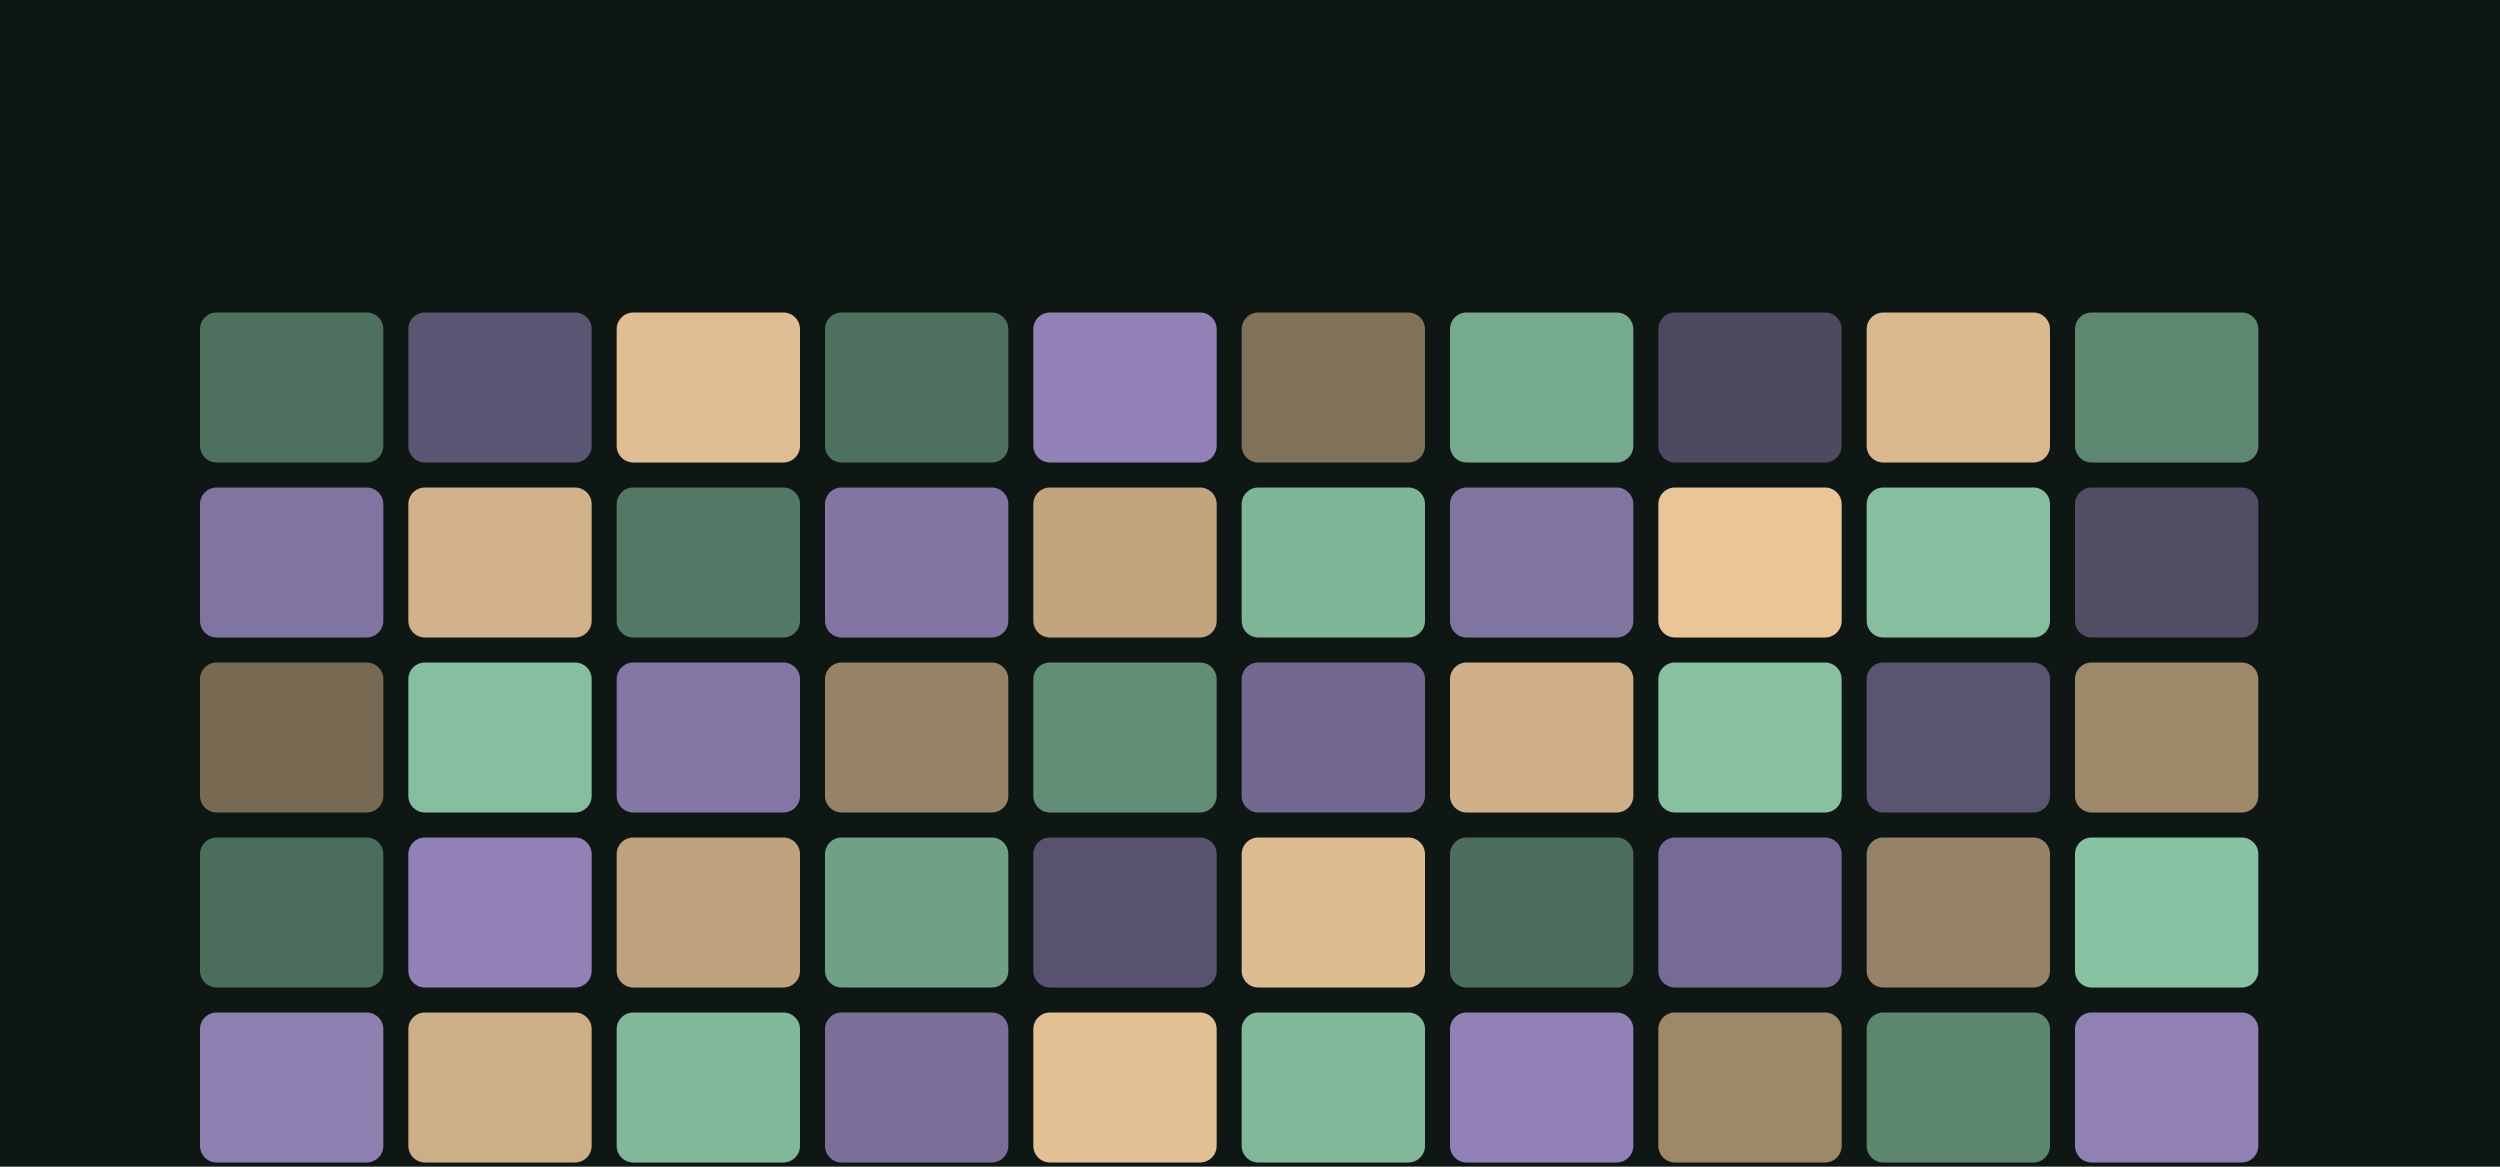
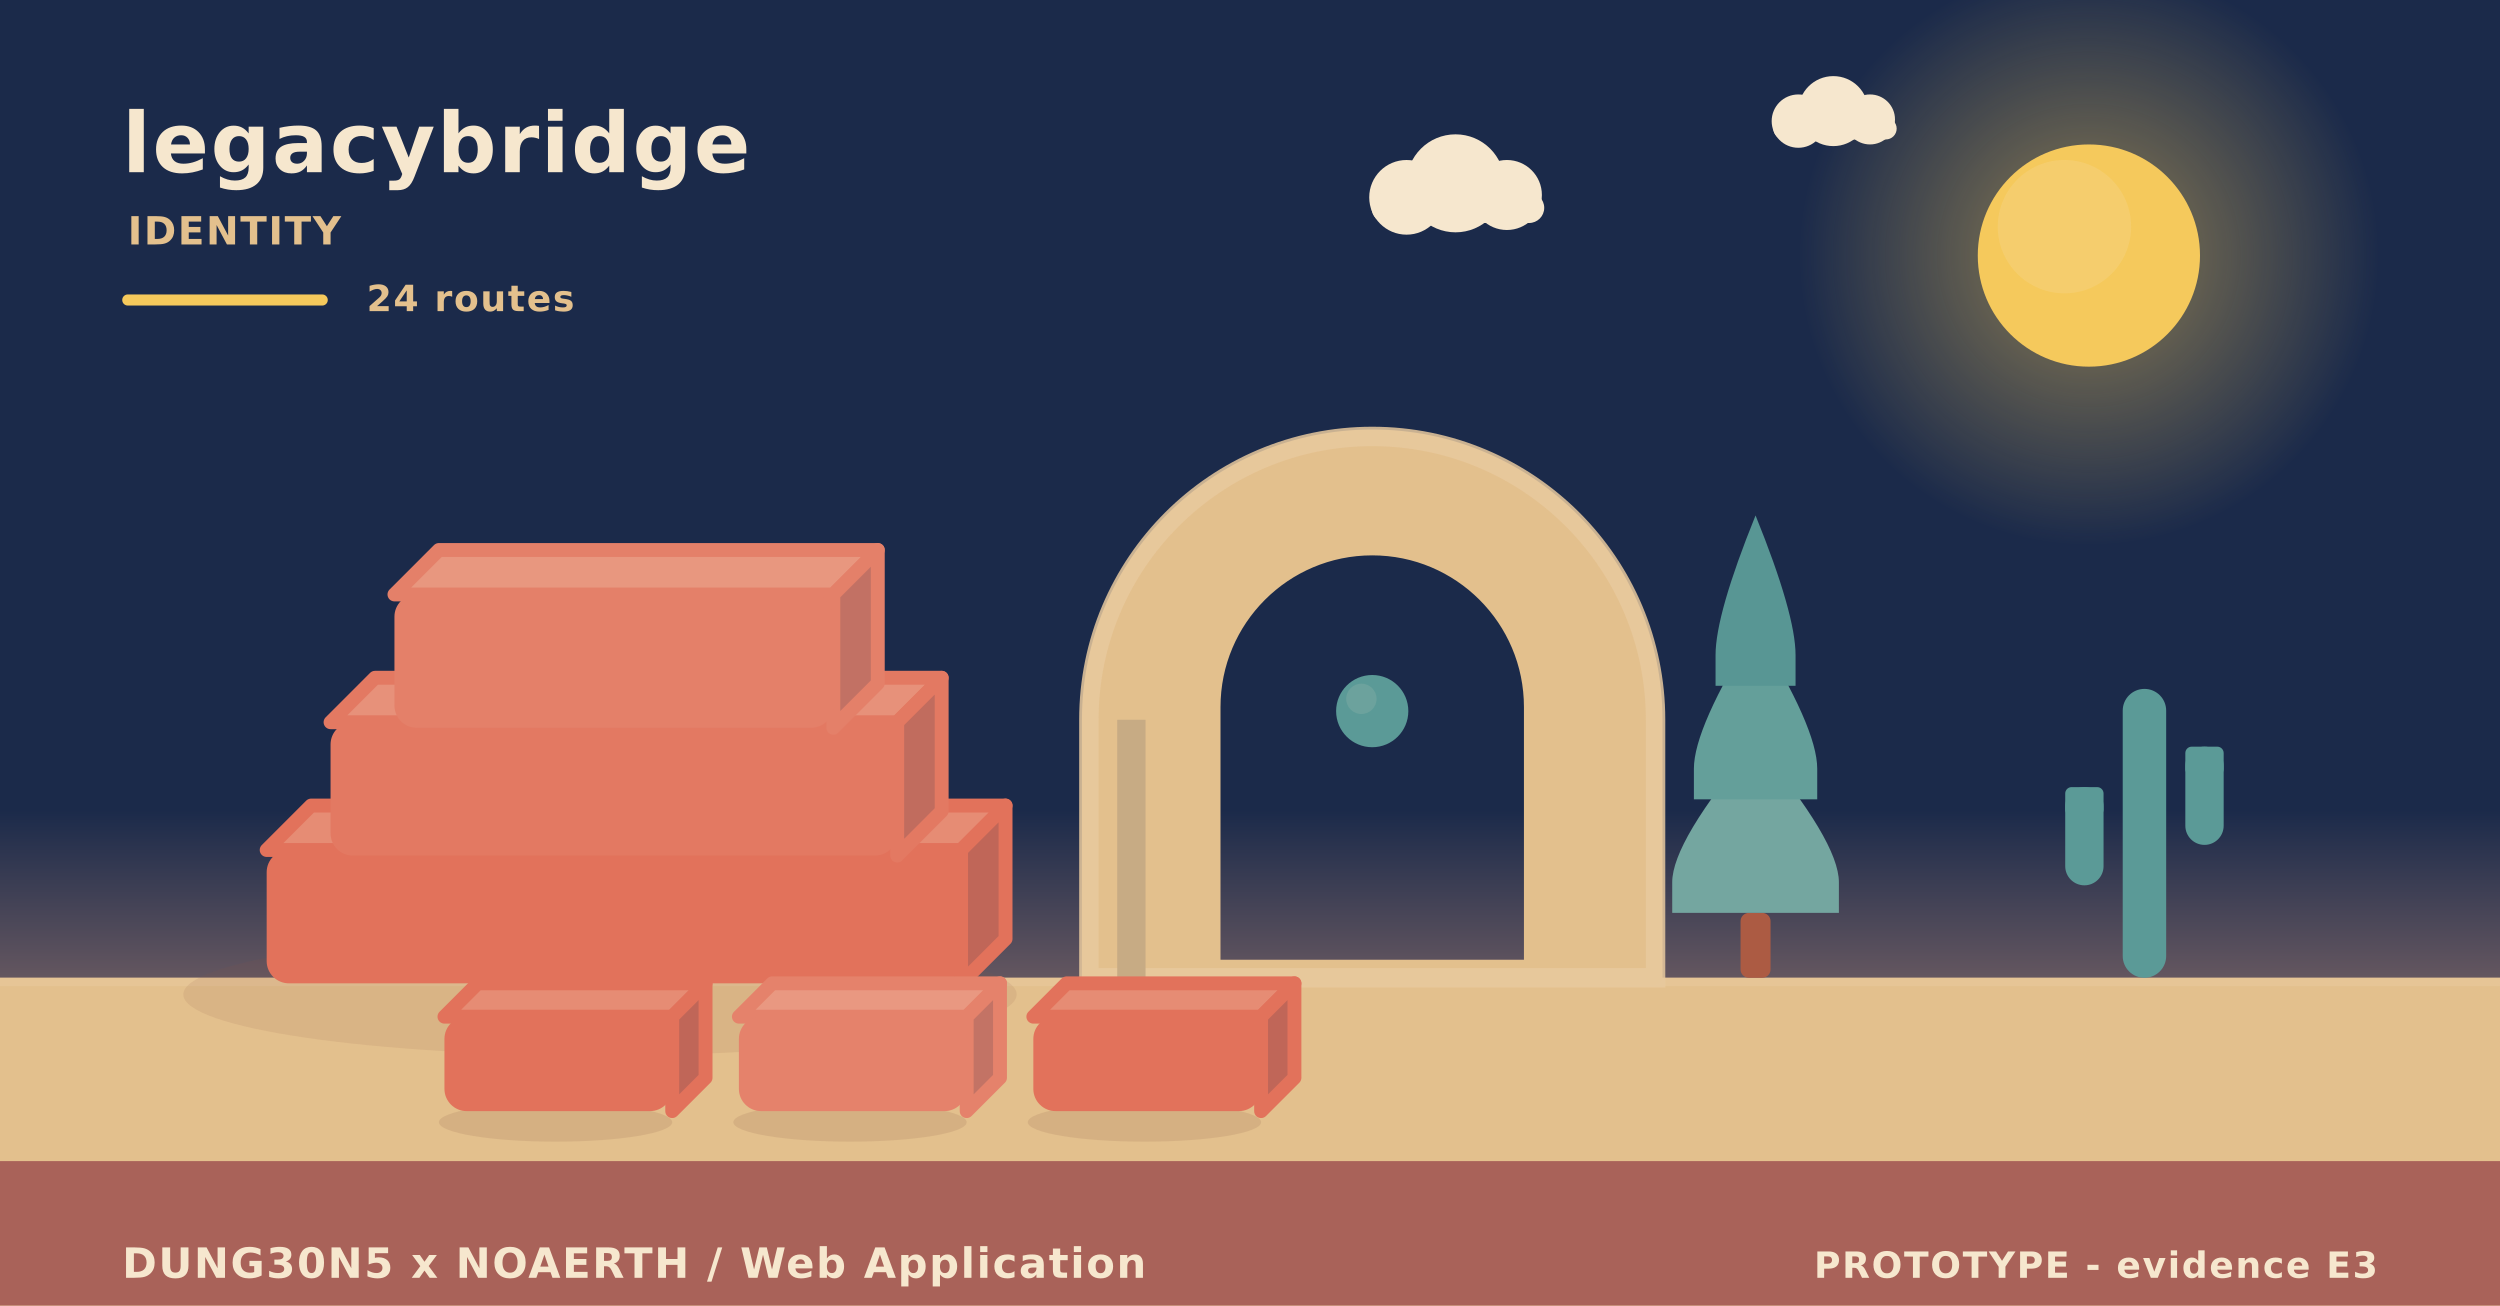
- <svg xmlns="http://www.w3.org/2000/svg" viewBox="0 0 1200 560" width="1200" height="560" role="img" aria-label="legacybridge hero">
-   <rect width="1200" height="560" fill="#0f1714" />
-   <defs>
-     <linearGradient id="gh" x1="0" y1="0" x2="1" y2="1">
-       <stop offset="0%" stop-color="#95d5b2" />
-       <stop offset="100%" stop-color="#b8a1e6" />
-     </linearGradient>
-   </defs>
-   <rect x="96.00" y="150.00" width="88.00" height="72.00" rx="8.00" fill="#95d5b2" opacity="0.47" />
-   <rect x="196.00" y="150.00" width="88.00" height="72.00" rx="8.00" fill="#b8a1e6" opacity="0.45" />
-   <rect x="296.00" y="150.00" width="88.00" height="72.00" rx="8.00" fill="#ffd6a5" opacity="0.87" />
-   <rect x="396.00" y="150.00" width="88.00" height="72.00" rx="8.00" fill="#95d5b2" opacity="0.47" />
-   <rect x="496.00" y="150.00" width="88.00" height="72.00" rx="8.00" fill="#b8a1e6" opacity="0.77" />
-   <rect x="596.00" y="150.00" width="88.00" height="72.00" rx="8.00" fill="#ffd6a5" opacity="0.47" />
-   <rect x="696.00" y="150.00" width="88.00" height="72.00" rx="8.00" fill="#95d5b2" opacity="0.77" />
-   <rect x="796.00" y="150.00" width="88.00" height="72.00" rx="8.00" fill="#b8a1e6" opacity="0.36" />
-   <rect x="896.00" y="150.00" width="88.00" height="72.00" rx="8.00" fill="#ffd6a5" opacity="0.85" />
-   <rect x="996.00" y="150.00" width="88.00" height="72.00" rx="8.00" fill="#95d5b2" opacity="0.59" />
-   <rect x="96.00" y="234.00" width="88.00" height="72.00" rx="8.00" fill="#b8a1e6" opacity="0.67" />
-   <rect x="196.00" y="234.00" width="88.00" height="72.00" rx="8.00" fill="#ffd6a5" opacity="0.81" />
-   <rect x="296.00" y="234.00" width="88.00" height="72.00" rx="8.00" fill="#95d5b2" opacity="0.51" />
-   <rect x="396.00" y="234.00" width="88.00" height="72.00" rx="8.00" fill="#b8a1e6" opacity="0.68" />
-   <rect x="496.00" y="234.00" width="88.00" height="72.00" rx="8.00" fill="#ffd6a5" opacity="0.74" />
-   <rect x="596.00" y="234.00" width="88.00" height="72.00" rx="8.00" fill="#95d5b2" opacity="0.83" />
-   <rect x="696.00" y="234.00" width="88.00" height="72.00" rx="8.00" fill="#b8a1e6" opacity="0.67" />
-   <rect x="796.00" y="234.00" width="88.00" height="72.00" rx="8.00" fill="#ffd6a5" opacity="0.91" />
-   <rect x="896.00" y="234.00" width="88.00" height="72.00" rx="8.00" fill="#95d5b2" opacity="0.88" />
-   <rect x="996.00" y="234.00" width="88.00" height="72.00" rx="8.00" fill="#b8a1e6" opacity="0.39" />
-   <rect x="96.00" y="318.00" width="88.00" height="72.00" rx="8.00" fill="#ffd6a5" opacity="0.43" />
-   <rect x="196.00" y="318.00" width="88.00" height="72.00" rx="8.00" fill="#95d5b2" opacity="0.88" />
-   <rect x="296.00" y="318.00" width="88.00" height="72.00" rx="8.00" fill="#b8a1e6" opacity="0.69" />
-   <rect x="396.00" y="318.00" width="88.00" height="72.00" rx="8.00" fill="#ffd6a5" opacity="0.56" />
-   <rect x="496.00" y="318.00" width="88.00" height="72.00" rx="8.00" fill="#95d5b2" opacity="0.62" />
-   <rect x="596.00" y="318.00" width="88.00" height="72.00" rx="8.00" fill="#b8a1e6" opacity="0.59" />
-   <rect x="696.00" y="318.00" width="88.00" height="72.00" rx="8.00" fill="#ffd6a5" opacity="0.80" />
-   <rect x="796.00" y="318.00" width="88.00" height="72.00" rx="8.00" fill="#95d5b2" opacity="0.89" />
-   <rect x="896.00" y="318.00" width="88.00" height="72.00" rx="8.00" fill="#b8a1e6" opacity="0.44" />
-   <rect x="996.00" y="318.00" width="88.00" height="72.00" rx="8.00" fill="#ffd6a5" opacity="0.59" />
-   <rect x="96.00" y="402.00" width="88.00" height="72.00" rx="8.00" fill="#95d5b2" opacity="0.45" />
-   <rect x="196.00" y="402.00" width="88.00" height="72.00" rx="8.00" fill="#b8a1e6" opacity="0.77" />
-   <rect x="296.00" y="402.00" width="88.00" height="72.00" rx="8.00" fill="#ffd6a5" opacity="0.73" />
-   <rect x="396.00" y="402.00" width="88.00" height="72.00" rx="8.00" fill="#95d5b2" opacity="0.72" />
-   <rect x="496.00" y="402.00" width="88.00" height="72.00" rx="8.00" fill="#b8a1e6" opacity="0.43" />
-   <rect x="596.00" y="402.00" width="88.00" height="72.00" rx="8.00" fill="#ffd6a5" opacity="0.86" />
-   <rect x="696.00" y="402.00" width="88.00" height="72.00" rx="8.00" fill="#95d5b2" opacity="0.46" />
-   <rect x="796.00" y="402.00" width="88.00" height="72.00" rx="8.00" fill="#b8a1e6" opacity="0.61" />
-   <rect x="896.00" y="402.00" width="88.00" height="72.00" rx="8.00" fill="#ffd6a5" opacity="0.56" />
-   <rect x="996.00" y="402.00" width="88.00" height="72.00" rx="8.00" fill="#95d5b2" opacity="0.90" />
-   <rect x="96.00" y="486.00" width="88.00" height="72.00" rx="8.00" fill="#b8a1e6" opacity="0.75" />
-   <rect x="196.00" y="486.00" width="88.00" height="72.00" rx="8.00" fill="#ffd6a5" opacity="0.79" />
-   <rect x="296.00" y="486.00" width="88.00" height="72.00" rx="8.00" fill="#95d5b2" opacity="0.85" />
-   <rect x="396.00" y="486.00" width="88.00" height="72.00" rx="8.00" fill="#b8a1e6" opacity="0.64" />
-   <rect x="496.00" y="486.00" width="88.00" height="72.00" rx="8.00" fill="#ffd6a5" opacity="0.88" />
-   <rect x="596.00" y="486.00" width="88.00" height="72.00" rx="8.00" fill="#95d5b2" opacity="0.84" />
-   <rect x="696.00" y="486.00" width="88.00" height="72.00" rx="8.00" fill="#b8a1e6" opacity="0.77" />
-   <rect x="796.00" y="486.00" width="88.00" height="72.00" rx="8.00" fill="#ffd6a5" opacity="0.59" />
-   <rect x="896.00" y="486.00" width="88.00" height="72.00" rx="8.00" fill="#95d5b2" opacity="0.58" />
-   <rect x="996.00" y="486.00" width="88.00" height="72.00" rx="8.00" fill="#b8a1e6" opacity="0.76" />
+ <svg xmlns="http://www.w3.org/2000/svg" width="900" height="470" viewBox="0 0 900 470" role="img" aria-label="legacybridge - identity">
+   <linearGradient id="skyh" x1="0" y1="0" x2="0" y2="1">
+     <stop offset="0" stop-color="#1b2a4a" />
+     <stop offset="0.62" stop-color="#1b2a4a" />
+     <stop offset="1" stop-color="#f3ad8a" />
+   </linearGradient>
+   <rect width="900" height="470" fill="url(#skyh)" />
+   <radialGradient id="sunh">
+     <stop offset="0.35" stop-color="#f5c95c" stop-opacity="0.34" />
+     <stop offset="1" stop-color="#f5c95c" stop-opacity="0" />
+   </radialGradient>
+   <circle cx="752" cy="92" r="104" fill="url(#sunh)" />
+   <circle cx="752" cy="92" r="40" fill="#f5c95c" />
+   <circle cx="743.2" cy="81.6" r="24" fill="#f5d27e" opacity="0.5" />
+   <g>
+     <circle cx="524" cy="66" r="17.64" fill="#f6e7ce" />
+     <circle cx="506.36" cy="71.04" r="13.44" fill="#f6e7ce" />
+     <circle cx="542.48" cy="70.2" r="12.6" fill="#f6e7ce" />
+     <rect x="493.76" y="69.36" width="62.16" height="10.92" rx="5.46" fill="#f6e7ce" />
+   </g>
+   <g>
+     <circle cx="660" cy="40" r="12.6" fill="#f6e7ce" />
+     <circle cx="647.4" cy="43.6" r="9.6" fill="#f6e7ce" />
+     <circle cx="673.2" cy="43" r="9" fill="#f6e7ce" />
+     <rect x="638.4" y="42.4" width="44.4" height="7.8" rx="3.9" fill="#f6e7ce" />
+   </g>
+   <rect x="0" y="352" width="900" height="118" fill="#e3c08d" />
+   <rect x="0" y="352" width="900" height="3" fill="#e6c596" />
+   <text x="44" y="62" font-family="Verdana,DejaVu Sans,sans-serif" font-size="30" font-weight="700" letter-spacing="0.6" fill="#f6e7ce" text-anchor="start">legacybridge</text>
+   <text x="46" y="88" font-family="Verdana,DejaVu Sans,sans-serif" font-size="14" font-weight="700" letter-spacing="0.6" fill="#e3c08d" text-anchor="start">IDENTITY</text>
+   <rect x="44" y="106" width="74" height="4" rx="2" fill="#f5c95c" />
+   <text x="132" y="112" font-family="Verdana,DejaVu Sans,sans-serif" font-size="13" font-weight="700" letter-spacing="0.6" fill="#e3c08d" text-anchor="start">24 routes</text>
+   <ellipse cx="216" cy="358" rx="150" ry="22" fill="rgba(138,90,68,0.11)" />
+   <path d="M96,306 L346,306 L362,290 L112,290 Z" fill="#e68c74" stroke="#e2725b" stroke-width="5" stroke-linejoin="round" />
+   <path d="M346,306 L362,290 L362,338 L346,354 Z" fill="#c06658" stroke="#e2725b" stroke-width="5" stroke-linejoin="round" />
+   <rect x="96" y="306" width="250" height="48" rx="8" fill="#e2725b" />
+   <path d="M119,260 L323,260 L339,244 L135,244 Z" fill="#e7917a" stroke="#e37962" stroke-width="5" stroke-linejoin="round" />
+   <path d="M323,260 L339,244 L339,292 L323,308 Z" fill="#c16c5e" stroke="#e37962" stroke-width="5" stroke-linejoin="round" />
+   <rect x="119" y="260" width="204" height="48" rx="8" fill="#e37962" />
+   <path d="M142,214 L300,214 L316,198 L158,198 Z" fill="#e8977f" stroke="#e48069" stroke-width="5" stroke-linejoin="round" />
+   <path d="M300,214 L316,198 L316,246 L300,262 Z" fill="#c27164" stroke="#e48069" stroke-width="5" stroke-linejoin="round" />
+   <rect x="142" y="214" width="158" height="48" rx="8" fill="#e48069" />
+   <path d="M392,352 L392,259.12 A102,102 0 0 1 596,259.12 L596,352 Z M436.88,348 L436.88,254.55 A57.12,57.12 0 0 1 551.12,254.55 L551.12,348 Z" fill="#e3c08d" fill-rule="evenodd" stroke="#e3c08d" stroke-width="5" stroke-linejoin="round" />
+   <path d="M392,352 L392,259.12 A102,102 0 0 1 596,259.12 L596,352 Z" fill="none" stroke="#e8c99d" stroke-width="7" stroke-linecap="round" opacity="0.85" />
+   <rect x="402.2" y="259.12" width="10.2" height="92.88" fill="#c7ab84" />
+   <circle cx="494" cy="256" r="13" fill="#5b9a97" />
+   <circle cx="490.1" cy="251.58" r="5.46" fill="#7aa9a2" opacity="0.55" />
+   <rect x="626.6" y="328.64" width="10.8" height="23.36" rx="3" fill="#ac5b43" />
+   <path d="M632,267.32 Q602,302.89 602,317.6 Q602,328.64 602,328.64 L662,328.64 Q662,328.64 662,317.6 Q662,302.89 632,267.32 Z" fill="#74a6a0" />
+   <path d="M632,226.44 Q609.8,262.01 609.8,276.72 Q609.8,287.76 609.8,287.76 L654.2,287.76 Q654.2,287.76 654.2,276.72 Q654.2,262.01 632,226.44 Z" fill="#649f9a" />
+   <path d="M632,185.56 Q617.6,221.13 617.6,235.84 Q617.6,246.88 617.6,246.88 L646.4,246.88 Q646.4,246.88 646.4,235.84 Q646.4,221.13 632,185.56 Z" fill="#589694" />
+   <rect x="764.18" y="248" width="15.64" height="104" rx="7.82" fill="#5b9a97" />
+   <rect x="743.48" y="283.36" width="13.8" height="35.36" rx="6.9" fill="#5b9a97" />
+   <rect x="743.48" y="283.36" width="13.8" height="10.4" rx="2.3" fill="#5b9a97" />
+   <rect x="786.72" y="268.8" width="13.8" height="35.36" rx="6.9" fill="#5b9a97" />
+   <rect x="786.72" y="268.8" width="13.8" height="10.4" rx="2.3" fill="#5b9a97" />
+   <ellipse cx="200" cy="404" rx="42" ry="7" fill="rgba(138,90,68,0.15)" />
+   <path d="M160,366 L242,366 L254,354 L172,354 Z" fill="#e68c74" stroke="#e2725b" stroke-width="5" stroke-linejoin="round" />
+   <path d="M242,366 L254,354 L254,388 L242,400 Z" fill="#c06658" stroke="#e2725b" stroke-width="5" stroke-linejoin="round" />
+   <rect x="160" y="366" width="82" height="34" rx="8" fill="#e2725b" />
+   <ellipse cx="306" cy="404" rx="42" ry="7" fill="rgba(138,90,68,0.15)" />
+   <path d="M266,366 L348,366 L360,354 L278,354 Z" fill="#e99881" stroke="#e5826b" stroke-width="5" stroke-linejoin="round" />
+   <path d="M348,366 L360,354 L360,388 L348,400 Z" fill="#c37365" stroke="#e5826b" stroke-width="5" stroke-linejoin="round" />
+   <rect x="266" y="366" width="82" height="34" rx="8" fill="#e5826b" />
+   <ellipse cx="412" cy="404" rx="42" ry="7" fill="rgba(138,90,68,0.15)" />
+   <path d="M372,366 L454,366 L466,354 L384,354 Z" fill="#e68c74" stroke="#e2725b" stroke-width="5" stroke-linejoin="round" />
+   <path d="M454,366 L466,354 L466,388 L454,400 Z" fill="#c06658" stroke="#e2725b" stroke-width="5" stroke-linejoin="round" />
+   <rect x="372" y="366" width="82" height="34" rx="8" fill="#e2725b" />
+   <rect x="0" y="418" width="900" height="52" rx="0" fill="#a65c56" opacity="0.94" />
+   <text x="44" y="460" font-family="Verdana,DejaVu Sans,sans-serif" font-size="15" font-weight="700" letter-spacing="0.6" fill="#f6e7ce" text-anchor="start">DUNG30N5 x NOAERTH  /  Web Application</text>
+   <text x="856" y="460" font-family="Verdana,DejaVu Sans,sans-serif" font-size="13" font-weight="700" letter-spacing="0.6" fill="#f6e7ce" text-anchor="end">PROTOTYPE  -  evidence E3</text>
</svg>
